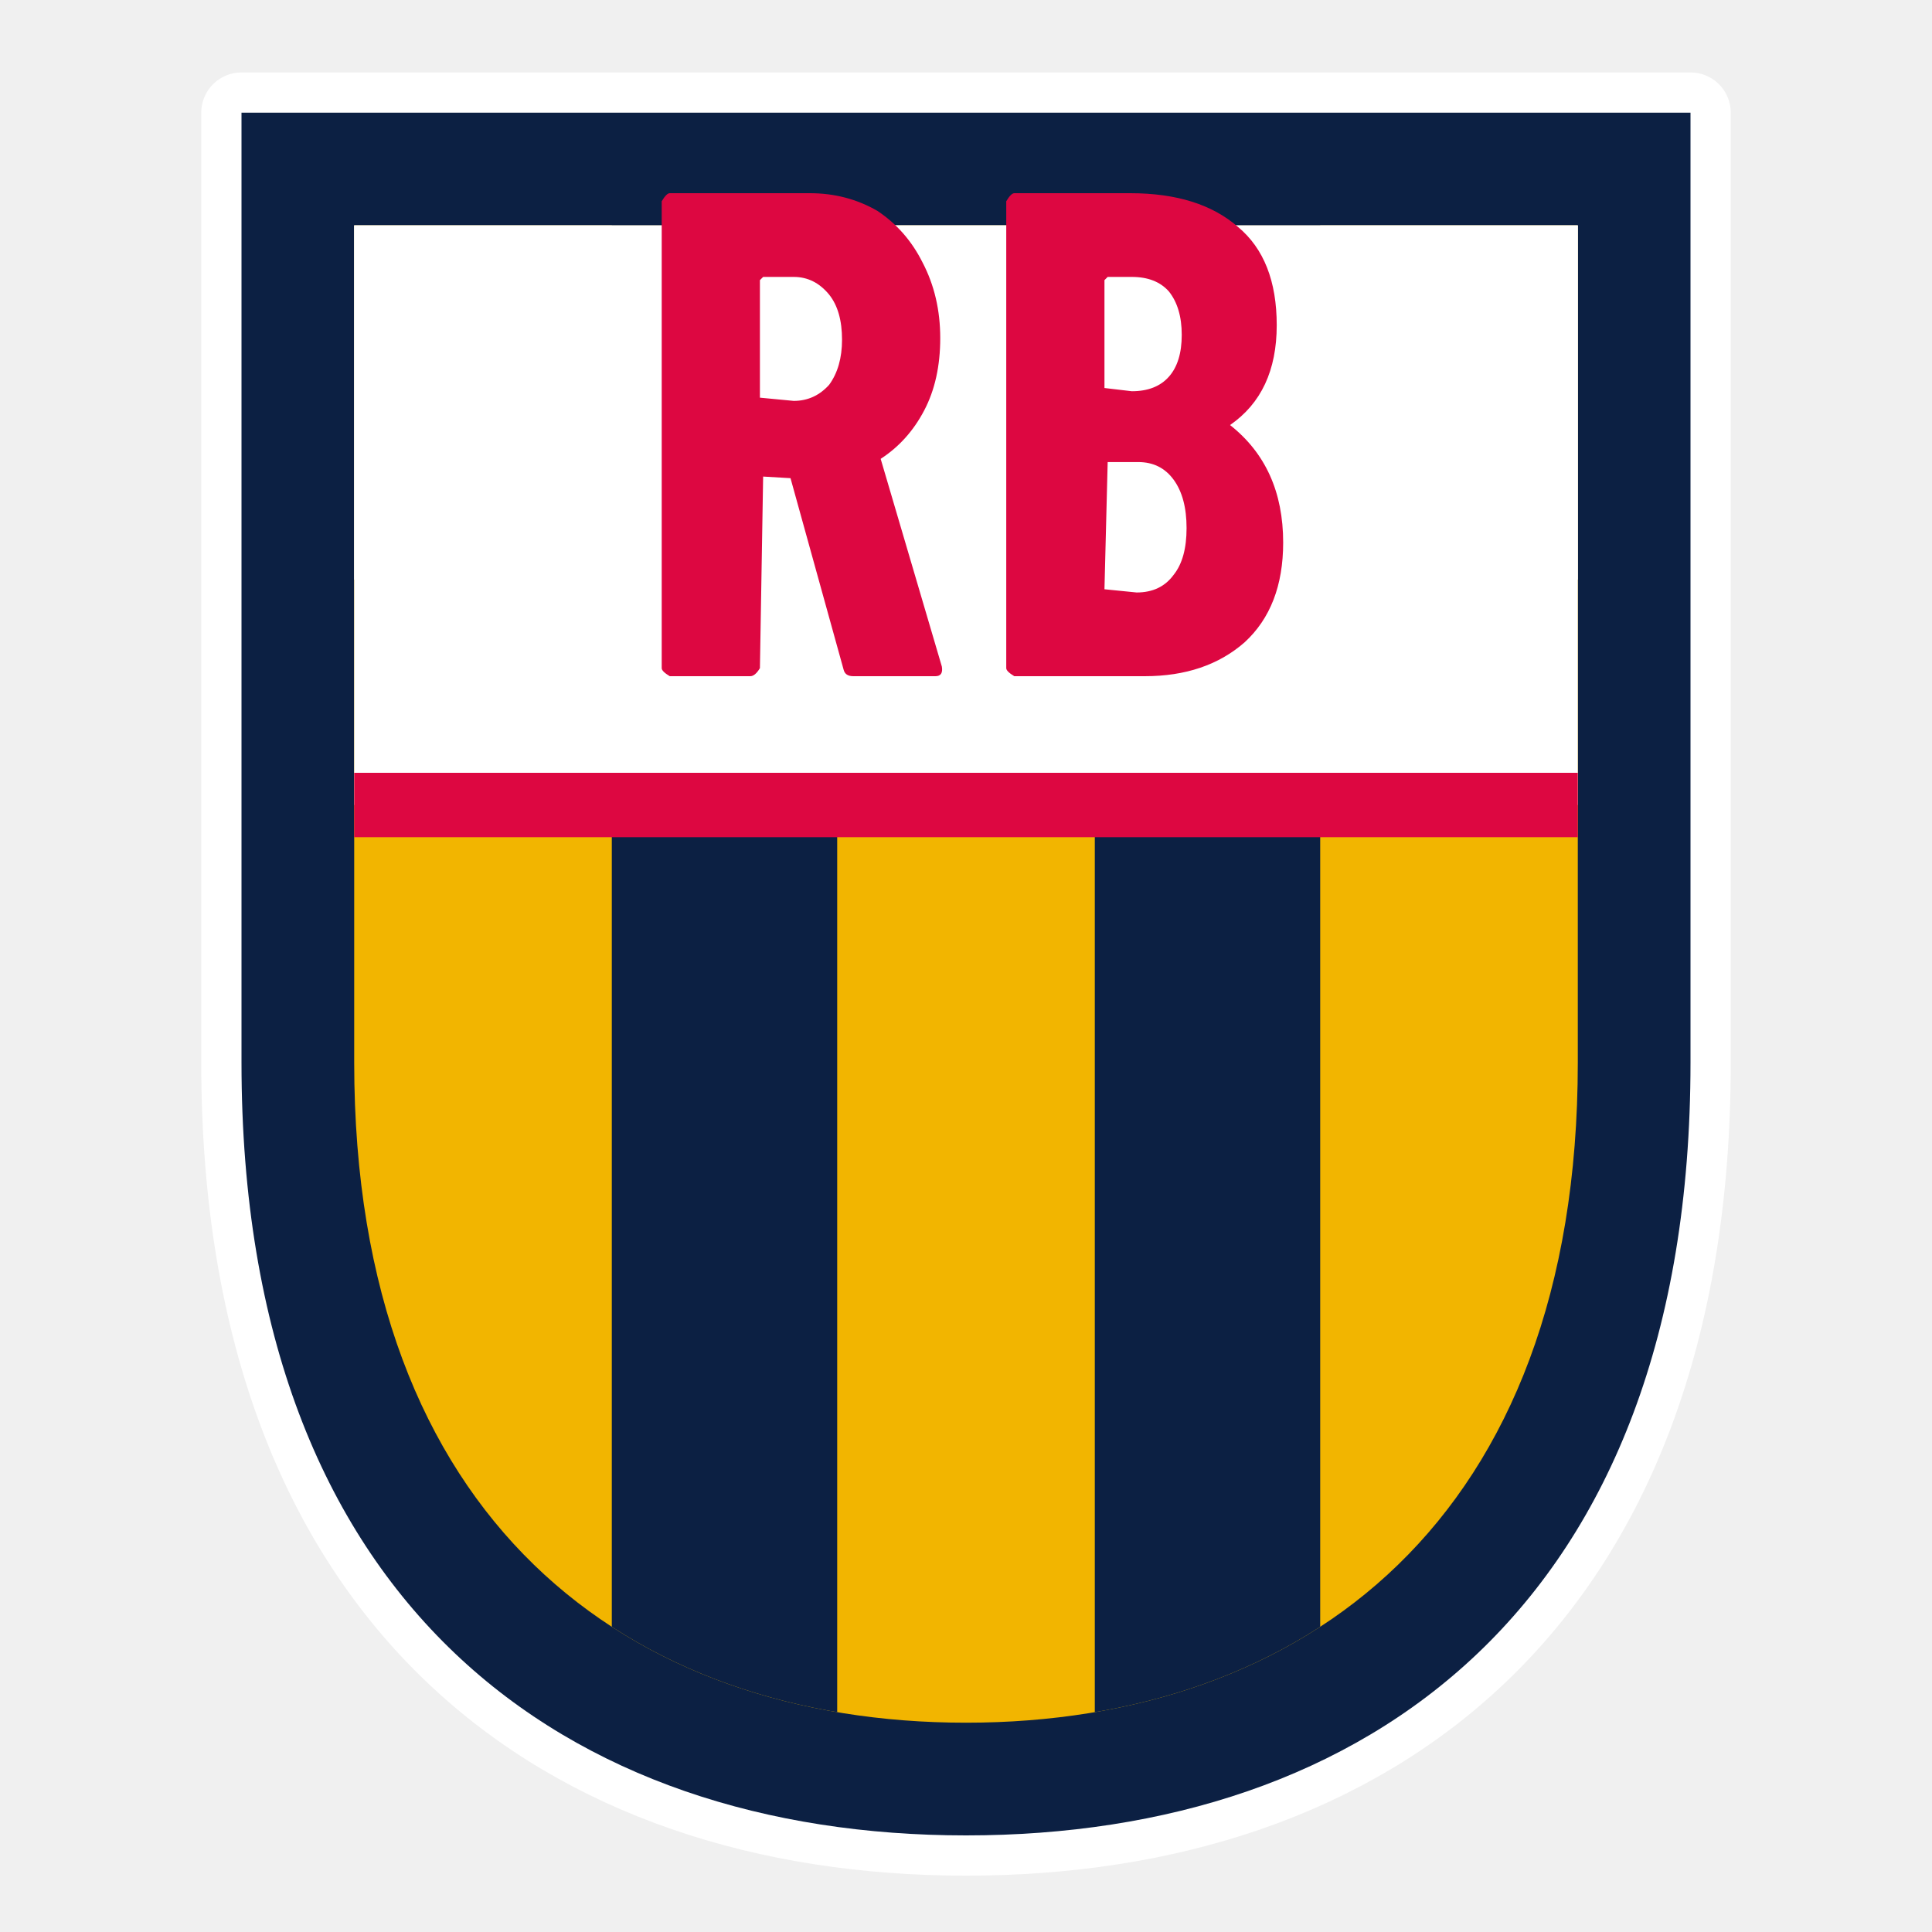
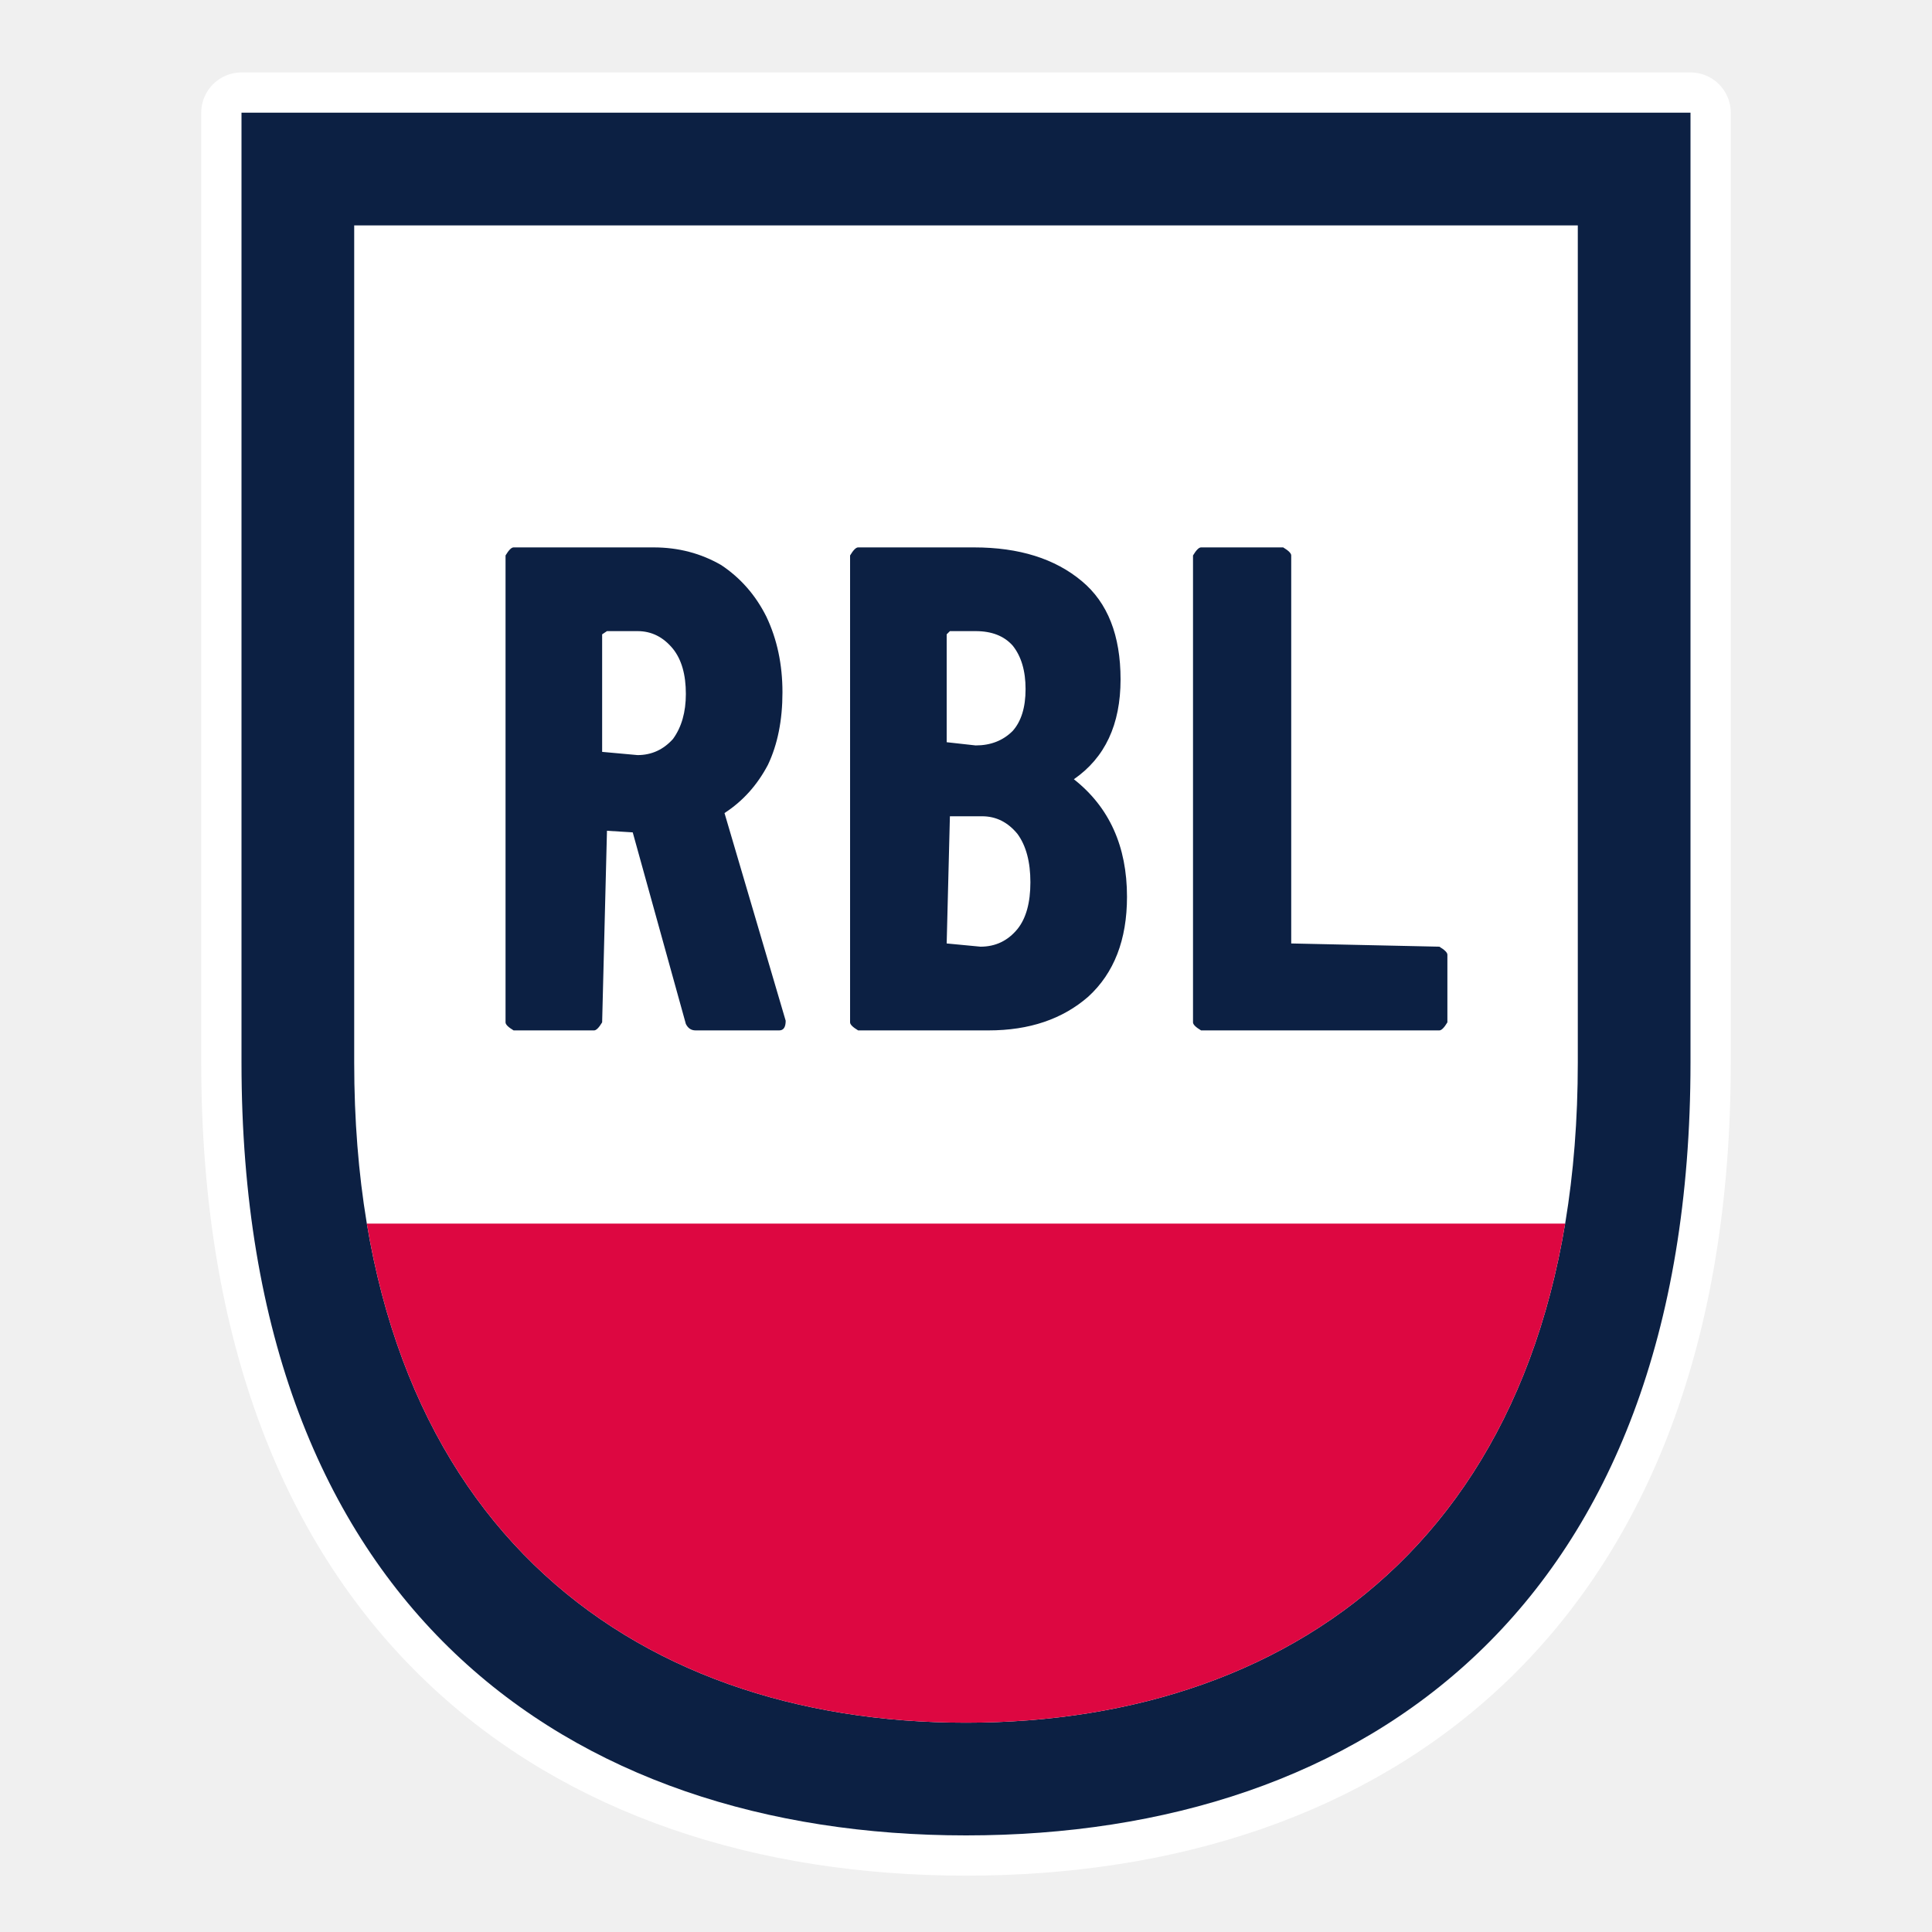
<svg xmlns="http://www.w3.org/2000/svg" viewBox="0 0 120 120" width="120" height="120">
  <defs>
    <clipPath id="c-rb-leipzig-s">
      <path d="M22 14L98 14L98 66C98 94.5 80.9 107 60 107C39.1 107 22 94.5 22 66Z" />
    </clipPath>
  </defs>
  <path d="M15 7L105 7L105 66C105 99.8 84.8 114 60 114C35.3 114 15 99.8 15 66Z" fill="#fff" stroke="#fff" stroke-width="5" stroke-linejoin="round" />
  <path d="M15 7L105 7L105 66C105 99.8 84.8 114 60 114C35.3 114 15 99.8 15 66Z" fill="#0c2043" />
-   <path d="M22 14L98 14L98 66C98 94.5 80.9 107 60 107C39.1 107 22 94.5 22 66Z" fill="#f2b500" />
+   <path d="M22 14L98 14L98 66C98 94.5 80.9 107 60 107C39.1 107 22 94.5 22 66Z" fill="#fff" />
  <g clip-path="url(#c-rb-leipzig-s)">
-     <rect x="0" y="0" width="120" height="36" fill="#fff" />
+     <rect x="0" y="76" width="120" height="44" fill="#dd0741" />
  </g>
-   <path d="M38 0L52 0L52 120L38 120ZM68 0L82 0L82 120L68 120Z" fill="#0c2043" clip-path="url(#c-rb-leipzig-s)" />
-   <g clip-path="url(#c-rb-leipzig-s)">
-     <rect x="0" y="0" width="120" height="50" fill="#fff" />
-   </g>
-   <g clip-path="url(#c-rb-leipzig-s)">
-     <rect x="0" y="48" width="120" height="4" fill="#dd0741" />
-   </g>
-   <path d="M52.4 41.6L49.1 29.7L47.4 29.6L47.2 41.5Q46.9 42 46.6 42L41.6 42Q41.1 41.7 41.1 41.5L41.1 12.5Q41.4 12 41.6 12L50.3 12Q52.6 12 54.5 13.1Q56.3 14.3 57.3 16.3Q58.4 18.4 58.4 21Q58.4 23.6 57.4 25.5Q56.4 27.4 54.7 28.5L58.5 41.4Q58.6 42 58.1 42L53 42Q52.5 42 52.4 41.6ZM47.2 17.4L47.2 24.7L49.3 24.9Q50.6 24.9 51.5 23.9Q52.3 22.8 52.3 21.1Q52.3 19.3 51.5 18.3Q50.6 17.2 49.3 17.2L47.4 17.2ZM71.1 42L63 42Q62.5 41.7 62.5 41.5L62.5 12.5Q62.8 12 63 12L70.2 12Q74.5 12 76.9 14.1Q79.3 16.1 79.3 20.2Q79.3 24.4 76.4 26.4Q79.7 29 79.7 33.7Q79.7 37.7 77.3 39.9Q74.9 42 71.1 42ZM68.6 17.4L68.6 24.1L70.3 24.3Q71.8 24.3 72.6 23.4Q73.4 22.5 73.4 20.8Q73.4 19.1 72.6 18.1Q71.8 17.2 70.3 17.2L68.8 17.2ZM73.7 32.8Q73.7 30.9 72.9 29.8Q72.1 28.7 70.7 28.7L68.8 28.7L68.6 36.6L70.6 36.8Q72.1 36.8 72.9 35.7Q73.7 34.7 73.7 32.8Z" fill="#dd0741" />
+   <path d="M42.6 63.6L39.3 51.7L37.7 51.6L37.4 63.5Q37.1 64 36.9 64L31.9 64Q31.4 63.7 31.4 63.5L31.4 34.5Q31.7 34 31.9 34L40.6 34Q42.9 34 44.8 35.1Q46.6 36.3 47.6 38.3Q48.6 40.4 48.6 43Q48.6 45.6 47.7 47.5Q46.7 49.4 45 50.5L48.8 63.4Q48.8 64 48.4 64L43.2 64Q42.8 64 42.6 63.6ZM37.4 39.4L37.4 46.7L39.6 46.9Q40.9 46.9 41.8 45.9Q42.6 44.8 42.6 43.1Q42.6 41.3 41.8 40.3Q40.9 39.2 39.6 39.2L37.7 39.2ZM61.4 64L53.3 64Q52.8 63.7 52.8 63.5L52.8 34.5Q53.1 34 53.3 34L60.5 34Q64.7 34 67.2 36.1Q69.6 38.1 69.6 42.2Q69.6 46.4 66.7 48.4Q70 51 70 55.7Q70 59.7 67.6 61.9Q65.2 64 61.4 64ZM58.8 39.4L58.8 46.1L60.6 46.3Q62 46.3 62.9 45.4Q63.7 44.5 63.7 42.8Q63.7 41.1 62.9 40.1Q62.1 39.2 60.6 39.2L59 39.2ZM64 54.8Q64 52.9 63.2 51.8Q62.3 50.7 61 50.7L59 50.7L58.8 58.6L60.9 58.8Q62.3 58.8 63.2 57.7Q64 56.7 64 54.8ZM74.1 63.5L74.1 34.5Q74.4 34 74.6 34L79.7 34Q80.2 34.3 80.2 34.5L80.2 58.6L89.4 58.8Q89.9 59.1 89.9 59.3L89.9 63.5Q89.6 64 89.4 64L74.6 64Q74.1 63.7 74.1 63.5Z" fill="#0c2043" />
</svg>
